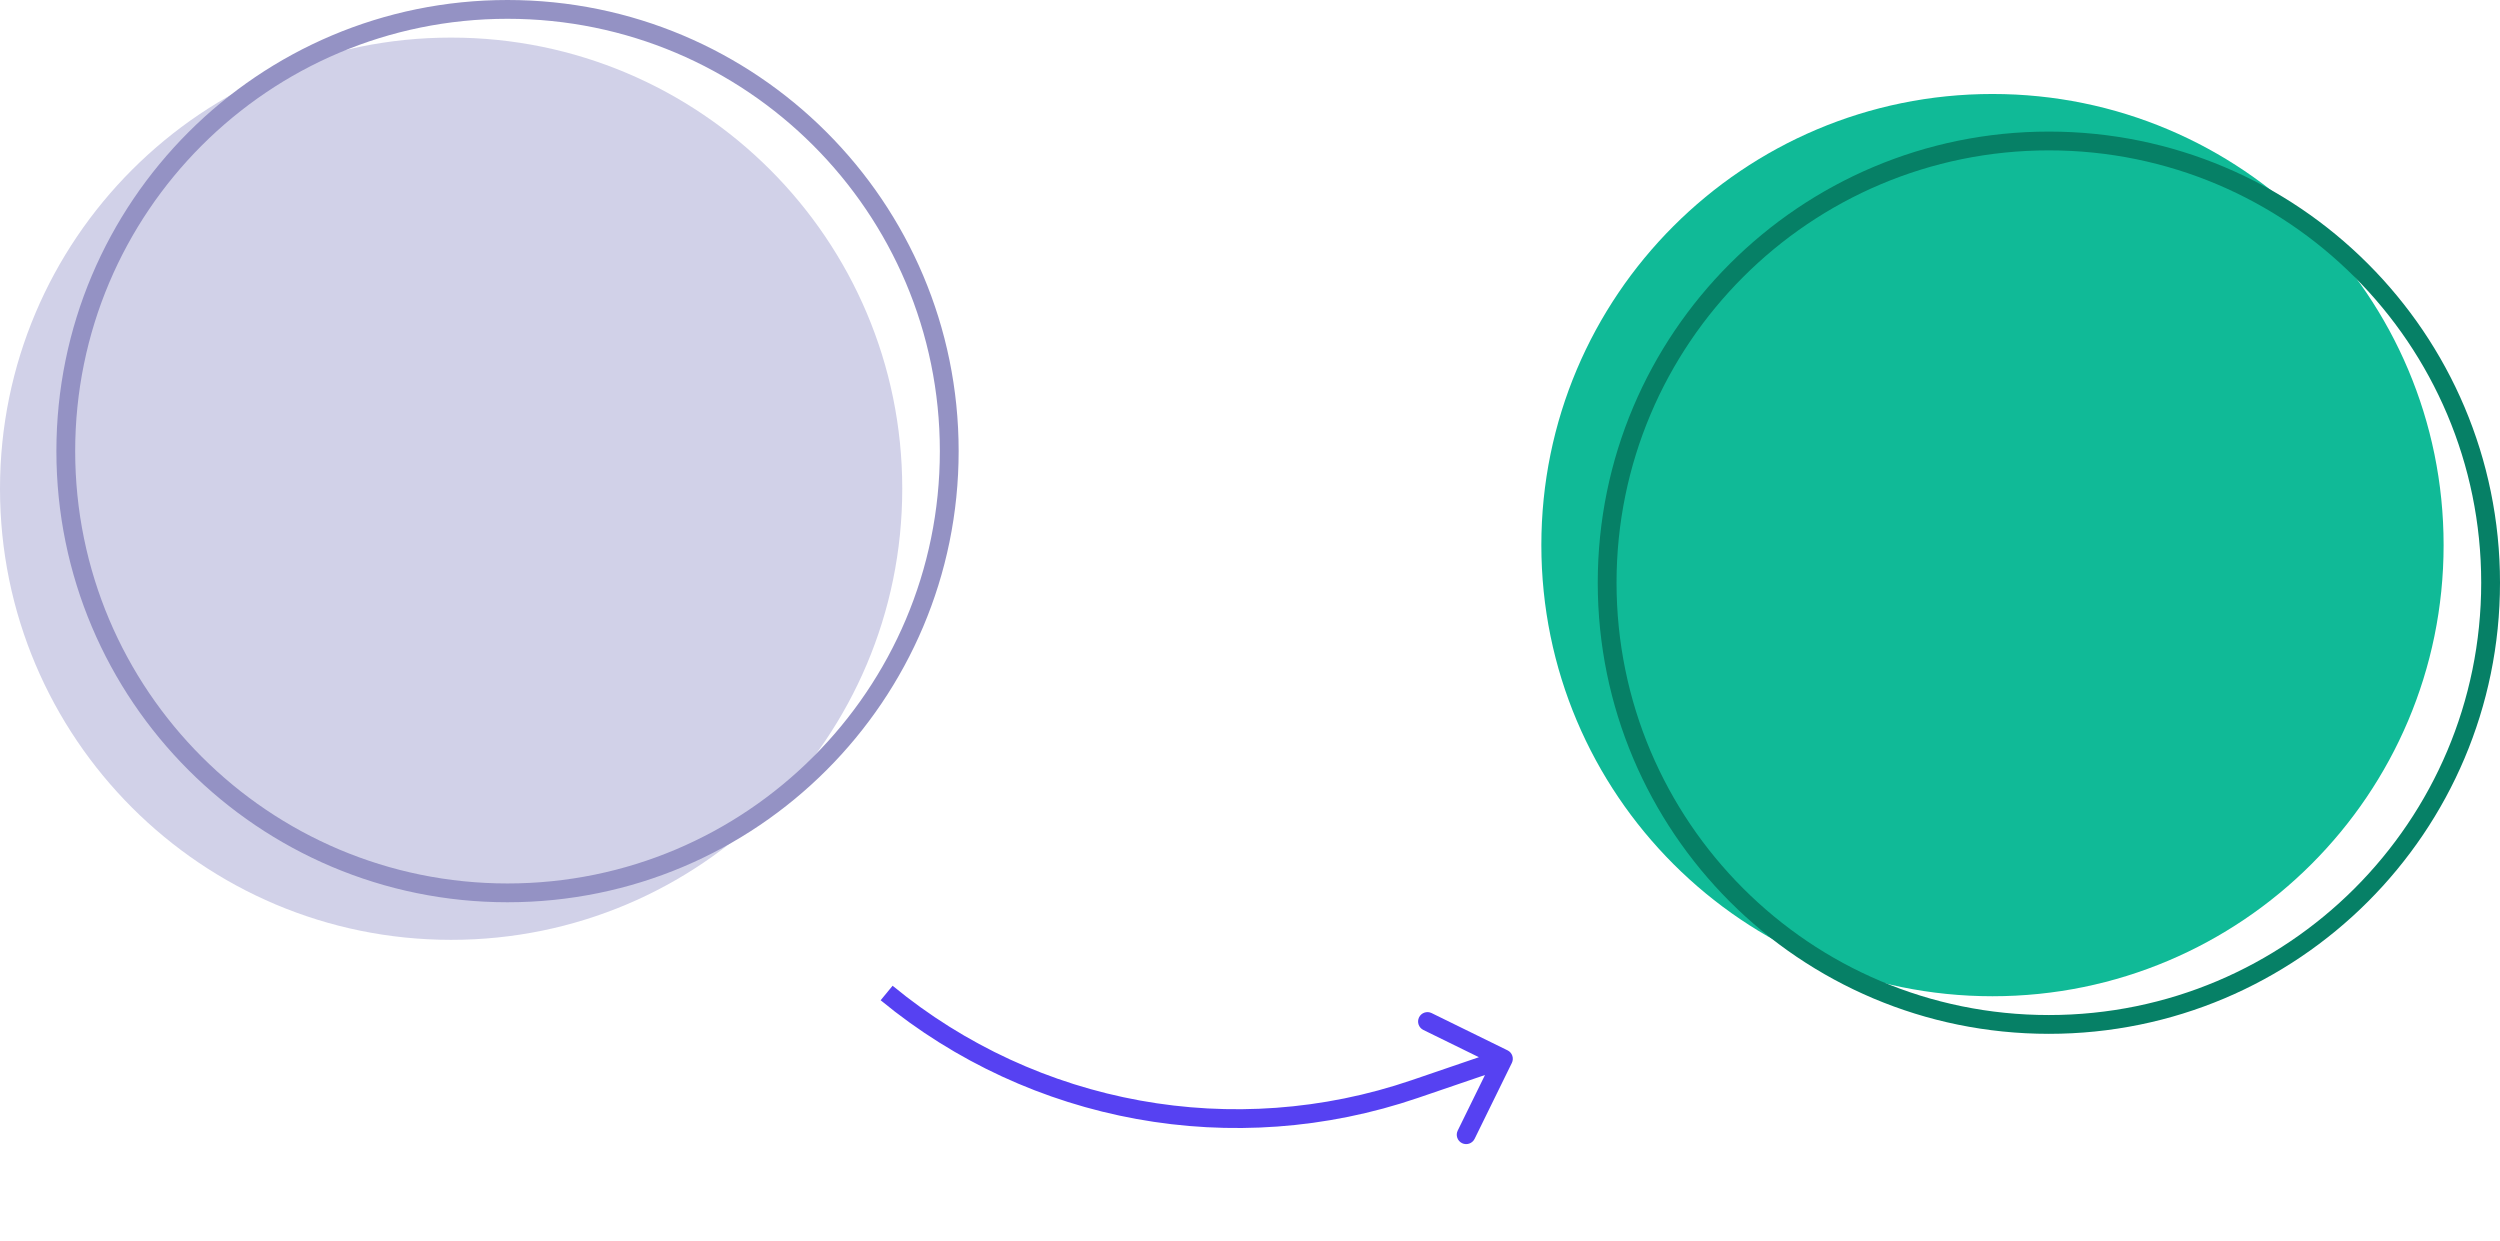
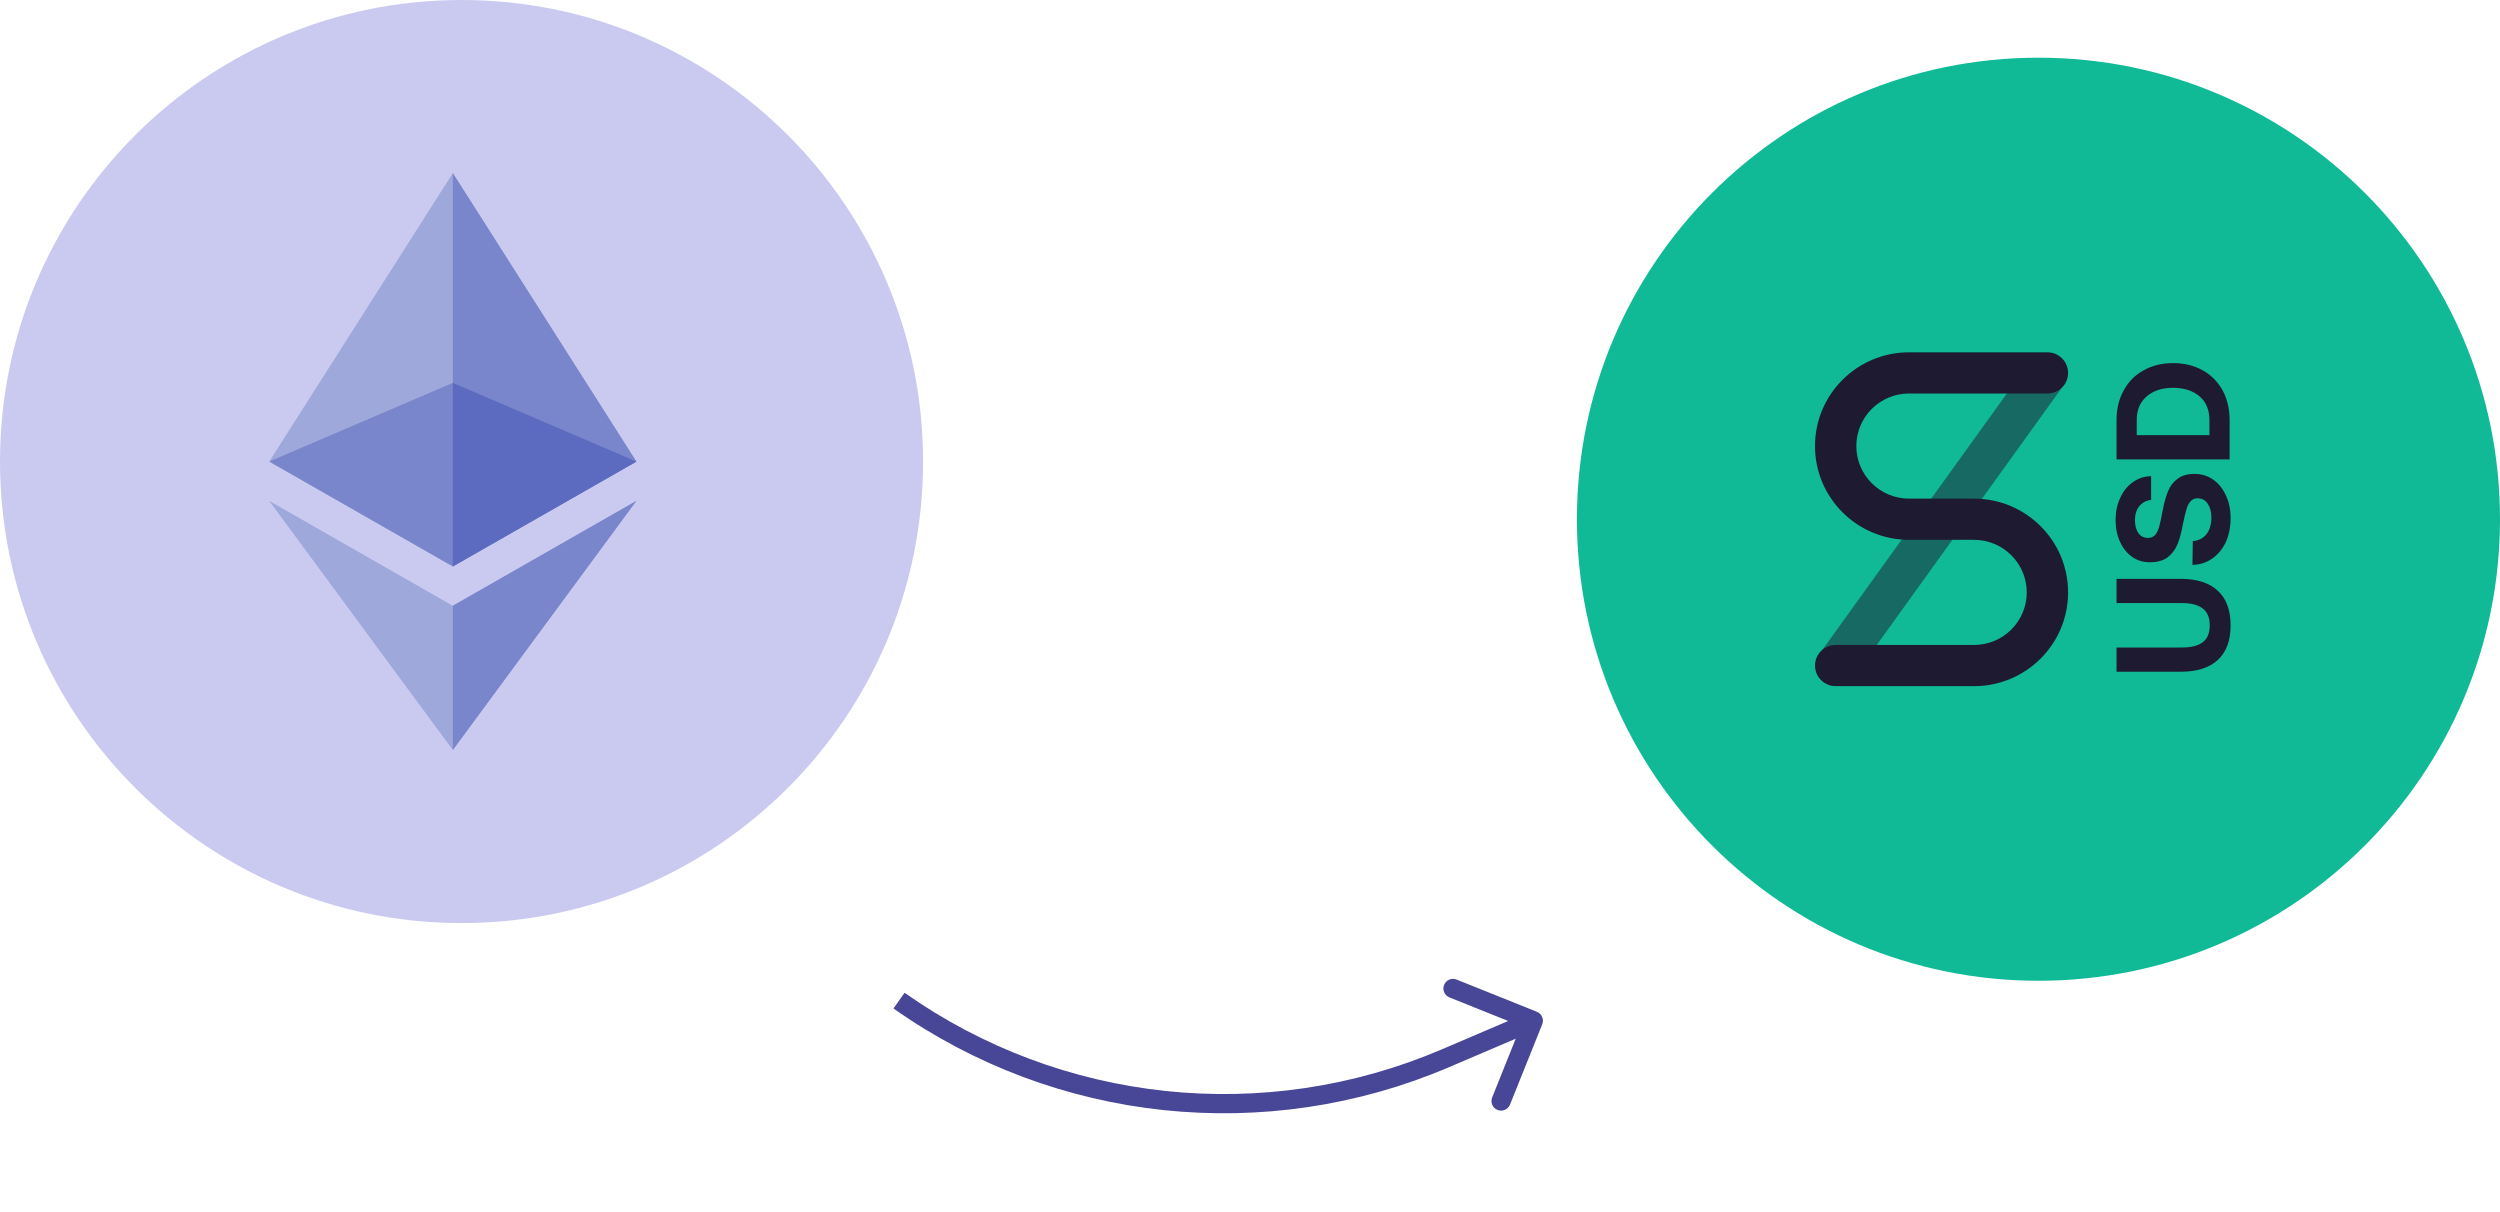
- <svg xmlns="http://www.w3.org/2000/svg" width="133" height="66" viewBox="0 0 133 66" fill="none">
-   <circle r="24" transform="matrix(1 0 0 -1 24 26)" fill="#D1D1E8" />
-   <circle r="23.5" transform="matrix(1 0 0 -1 27 24)" stroke="#9492C4" />
-   <circle cx="106" cy="29" r="24" fill="#10BA97" />
-   <circle cx="109" cy="31" r="23.5" stroke="#068066" />
-   <path d="M75.268 57.937L75.43 58.41L75.43 58.41L75.268 57.937ZM80.202 55.878C80.45 55.999 80.552 56.299 80.431 56.547L78.449 60.587C78.327 60.835 78.027 60.937 77.779 60.816C77.532 60.694 77.429 60.394 77.551 60.146L79.313 56.555L75.722 54.793C75.474 54.672 75.372 54.372 75.493 54.124C75.615 53.876 75.915 53.774 76.162 53.896L80.202 55.878ZM75.106 57.464L79.82 55.853L80.144 56.8L75.43 58.41L75.106 57.464ZM47.486 52.442C55.198 58.794 65.652 60.695 75.106 57.464L75.43 58.41C65.647 61.753 54.83 59.786 46.85 53.214L47.486 52.442Z" fill="#5641F2" />
+ <svg xmlns="http://www.w3.org/2000/svg" width="130" height="63" viewBox="0 0 130 63" fill="none">
+   <circle r="24" transform="matrix(1 0 0 -1 24 24)" fill="#CACAF1" />
+   <path d="M14 24L23.546 9L33.091 24L23.546 29.454L14 24Z" fill="#9FA8DA" />
+   <path d="M23.546 9L33.091 24L23.546 29.454V9Z" fill="#7986CB" />
+   <path d="M14 26.046L23.546 31.5L33.091 26.046L23.546 39L14 26.046Z" fill="#9FA8DA" />
+   <path d="M23.546 31.5L33.091 26.046L23.546 39V31.5Z" fill="#7986CB" />
+   <path d="M14 24L23.546 19.909L33.091 24L23.546 29.454L14 24Z" fill="#7986CB" />
+   <path d="M23.546 19.909L33.091 24L23.546 29.454V19.909Z" fill="#5C6BC0" />
+   <path d="M106 51C119.255 51 130 40.255 130 27C130 13.745 119.255 3 106 3C92.745 3 82 13.745 82 27C82 40.255 92.745 51 106 51Z" fill="#10BA97" />
+   <path d="M110.06 33.67H113.471C113.947 33.67 114.305 33.577 114.546 33.393C114.787 33.208 114.907 32.917 114.907 32.519C114.907 32.121 114.787 31.83 114.546 31.645C114.305 31.455 113.947 31.36 113.471 31.36H110.06V30.1H113.403C114.243 30.1 114.885 30.307 115.327 30.721C115.769 31.13 115.991 31.729 115.991 32.519C115.991 33.309 115.769 33.908 115.327 34.317C114.885 34.725 114.243 34.93 113.403 34.93H110.06V33.67Z" fill="#1E1A31" />
+   <path d="M114.025 28.138C114.316 28.115 114.551 27.998 114.731 27.785C114.904 27.567 114.991 27.278 114.991 26.92C114.991 26.623 114.929 26.382 114.806 26.197C114.677 26.007 114.501 25.912 114.277 25.912C114.12 25.912 113.997 25.965 113.907 26.071C113.812 26.172 113.739 26.318 113.689 26.508C113.633 26.693 113.566 26.981 113.487 27.373C113.415 27.76 113.322 28.085 113.21 28.348C113.093 28.611 112.922 28.827 112.698 28.995C112.468 29.157 112.166 29.238 111.791 29.238C111.449 29.238 111.144 29.146 110.875 28.961C110.606 28.771 110.396 28.51 110.245 28.18C110.088 27.844 110.01 27.466 110.01 27.046C110.01 26.615 110.091 26.228 110.253 25.887C110.41 25.539 110.629 25.268 110.909 25.072C111.189 24.87 111.505 24.767 111.858 24.761V25.996C111.606 26.024 111.404 26.13 111.253 26.315C111.096 26.5 111.018 26.743 111.018 27.046C111.018 27.326 111.077 27.55 111.194 27.718C111.312 27.886 111.48 27.97 111.698 27.97C111.855 27.97 111.978 27.919 112.068 27.819C112.152 27.718 112.222 27.575 112.278 27.39C112.328 27.205 112.39 26.92 112.463 26.533C112.535 26.141 112.628 25.811 112.74 25.542C112.846 25.273 113.011 25.058 113.235 24.895C113.454 24.727 113.748 24.643 114.117 24.643C114.476 24.643 114.798 24.741 115.083 24.937C115.363 25.133 115.585 25.408 115.747 25.761C115.909 26.108 115.991 26.5 115.991 26.937C115.991 27.407 115.907 27.827 115.739 28.197C115.565 28.561 115.327 28.846 115.025 29.053C114.722 29.261 114.383 29.367 114.008 29.373L114.025 28.138Z" fill="#1E1A31" />
+   <path d="M110.06 23.887V21.846C110.06 21.258 110.186 20.74 110.438 20.292C110.685 19.839 111.032 19.491 111.48 19.251C111.922 19.004 112.429 18.881 113 18.881C113.571 18.881 114.081 19.004 114.529 19.251C114.971 19.491 115.319 19.839 115.571 20.292C115.817 20.74 115.94 21.258 115.94 21.846V23.887H110.06ZM114.89 21.846C114.89 21.314 114.719 20.903 114.378 20.611C114.031 20.315 113.571 20.166 113 20.166C112.429 20.166 111.973 20.315 111.631 20.611C111.284 20.903 111.11 21.314 111.11 21.846V22.627H114.89V21.846Z" fill="#1E1A31" />
+   <path opacity="0.5" d="M96.399 35.194L94.651 33.947L105.644 18.674L107.391 19.921L96.399 35.194Z" fill="#1E1A31" />
+   <path fill-rule="evenodd" clip-rule="evenodd" d="M102.061 25.929H102.648C105.35 25.929 107.54 28.112 107.54 30.805C107.54 33.497 105.35 35.68 102.648 35.68H95.454C94.861 35.68 94.38 35.2 94.38 34.609C94.38 34.017 94.861 33.538 95.454 33.538H102.648C104.163 33.538 105.391 32.314 105.391 30.805C105.391 29.295 104.163 28.071 102.648 28.071H99.859H99.858H99.272C96.57 28.071 94.38 25.888 94.38 23.195C94.38 20.503 96.57 18.32 99.272 18.32H106.465C107.059 18.32 107.54 18.799 107.54 19.391C107.54 19.983 107.059 20.462 106.465 20.462H99.272C97.757 20.462 96.529 21.686 96.529 23.195C96.529 24.705 97.757 25.929 99.272 25.929H102.061C102.061 25.929 102.061 25.929 102.061 25.929Z" fill="#1E1A31" />
+   <path d="M75.151 55.034L75.348 55.494L75.348 55.494L75.151 55.034ZM79.919 52.613C80.175 52.716 80.299 53.007 80.196 53.263L78.52 57.44C78.418 57.696 78.126 57.82 77.87 57.717C77.614 57.614 77.49 57.323 77.592 57.067L79.082 53.355L75.37 51.865C75.114 51.762 74.989 51.471 75.092 51.215C75.195 50.959 75.486 50.834 75.742 50.937L79.919 52.613ZM74.955 54.575L79.536 52.617L79.929 53.537L75.348 55.494L74.955 54.575ZM47.037 51.623C55.201 57.383 65.767 58.5 74.955 54.575L75.348 55.494C65.841 59.556 54.908 58.4 46.461 52.44L47.037 51.623Z" fill="#484697" />
</svg>
